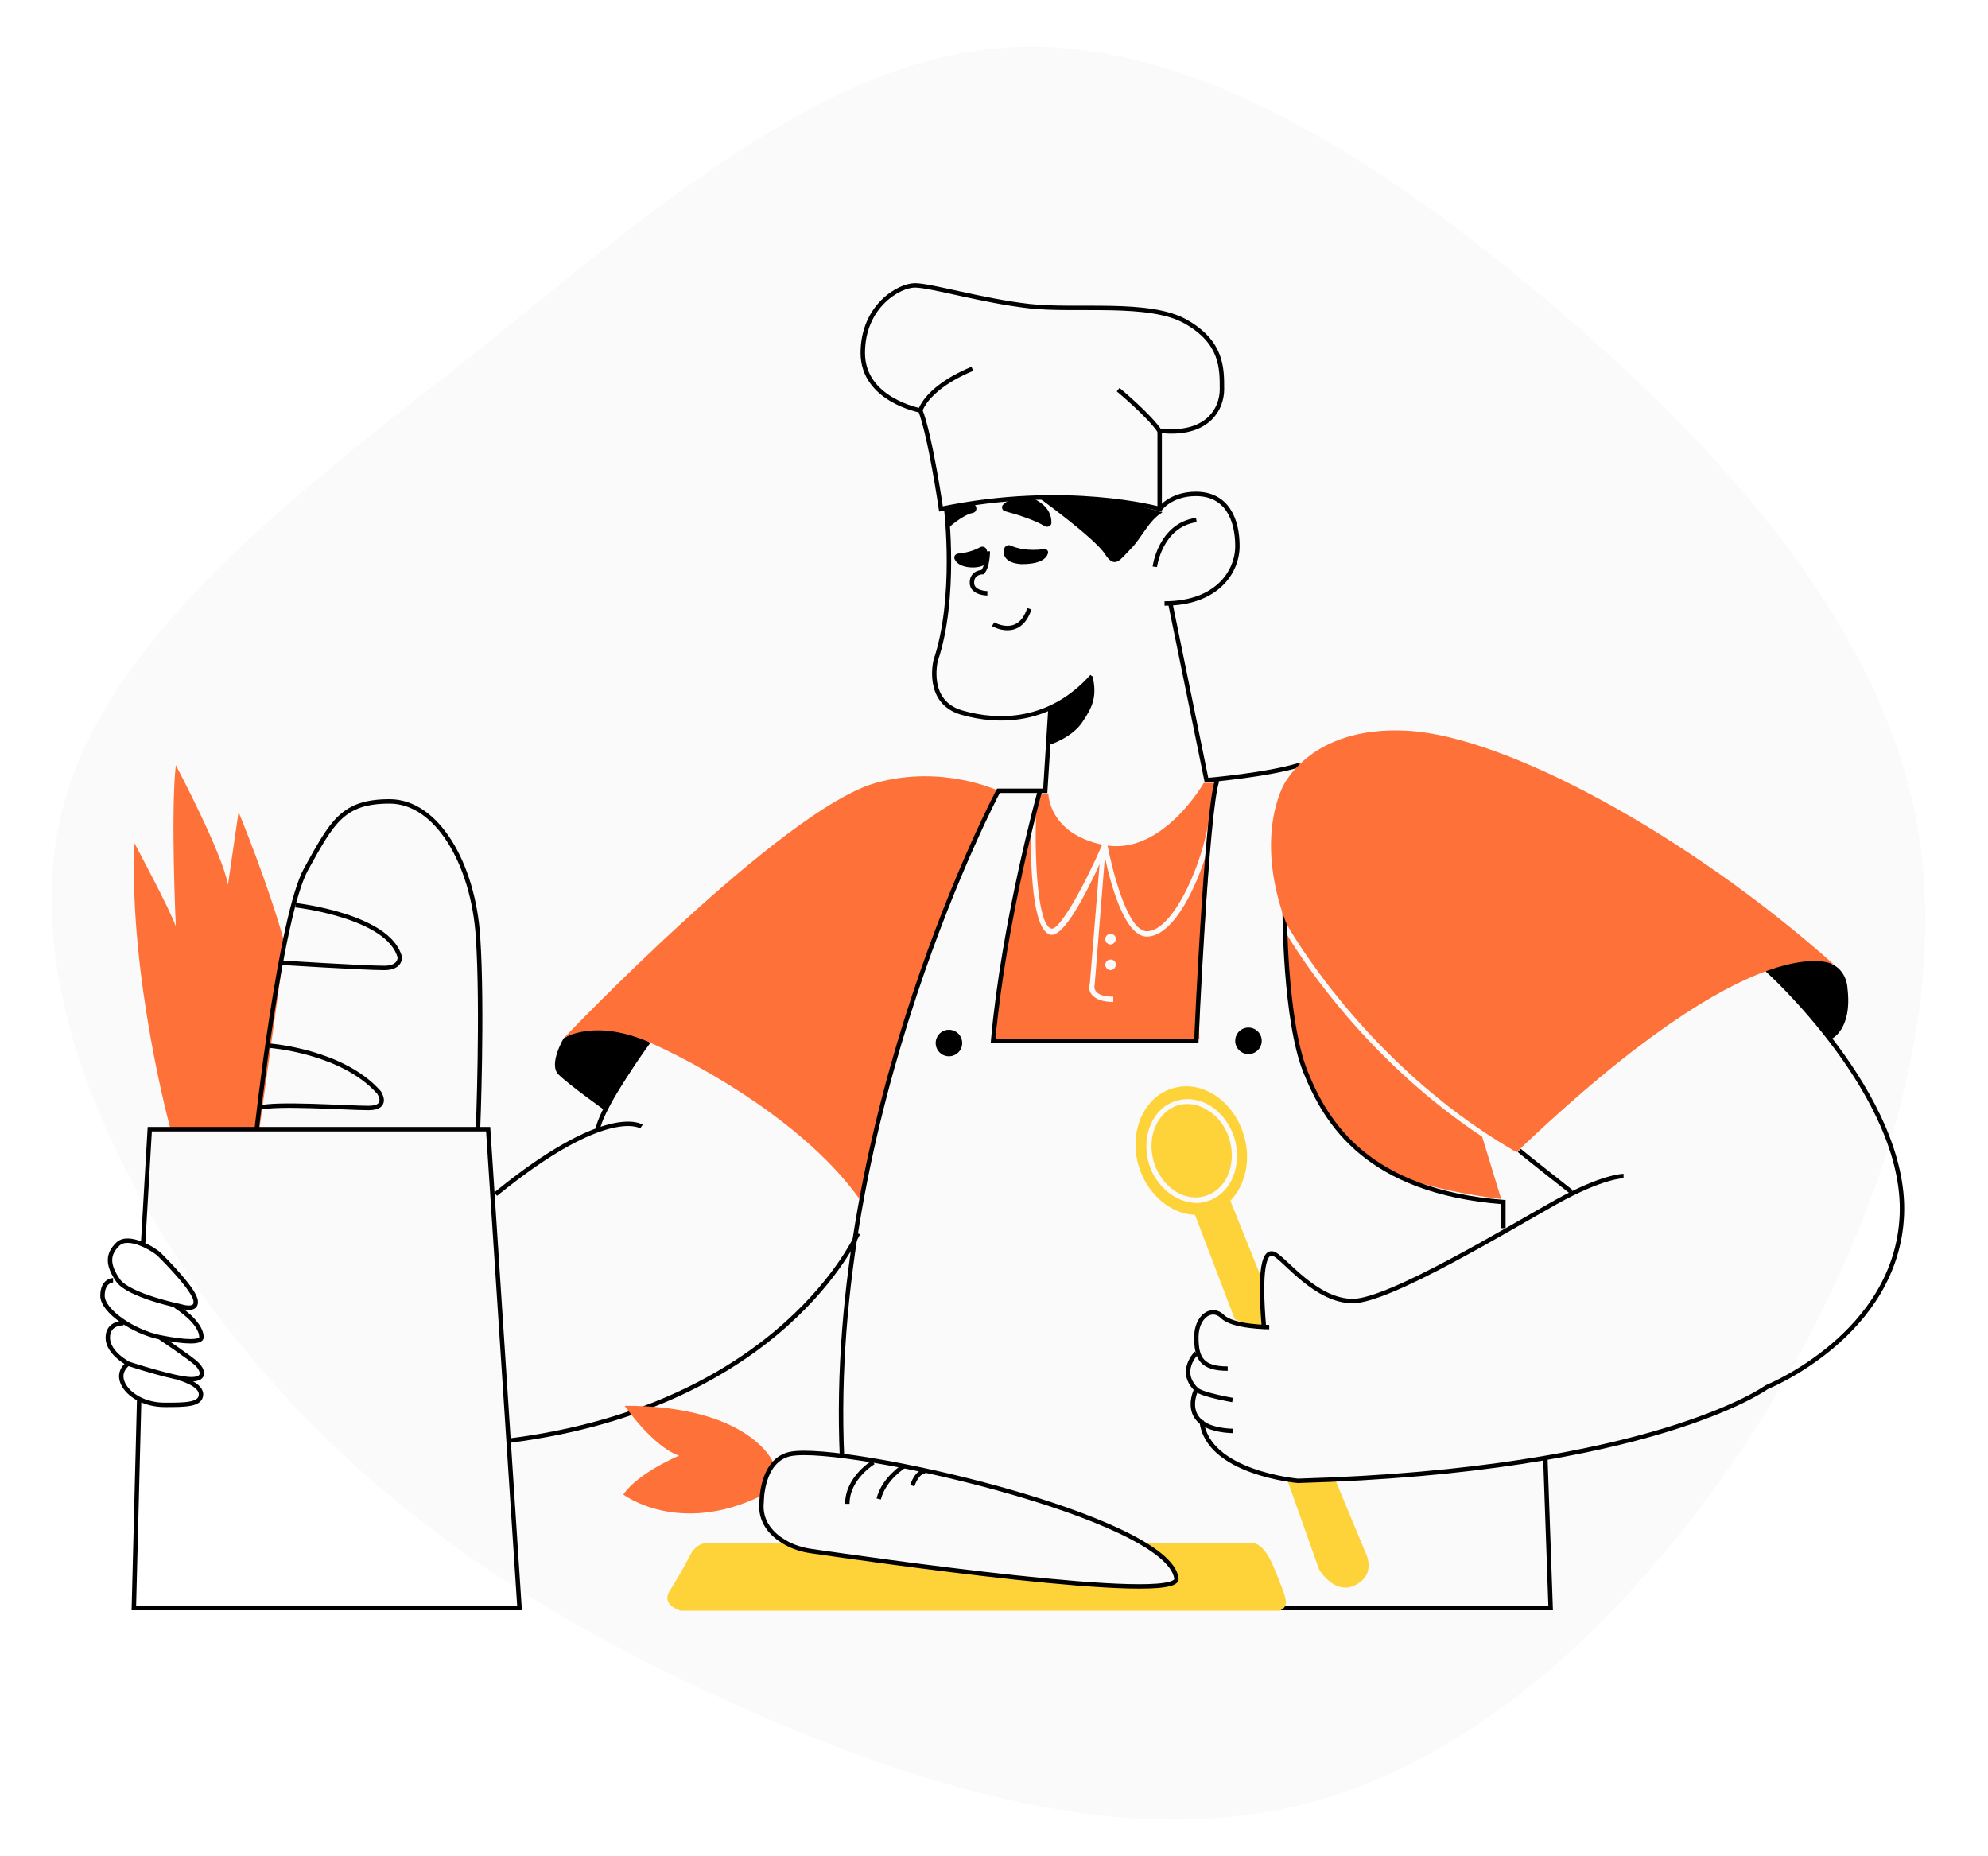
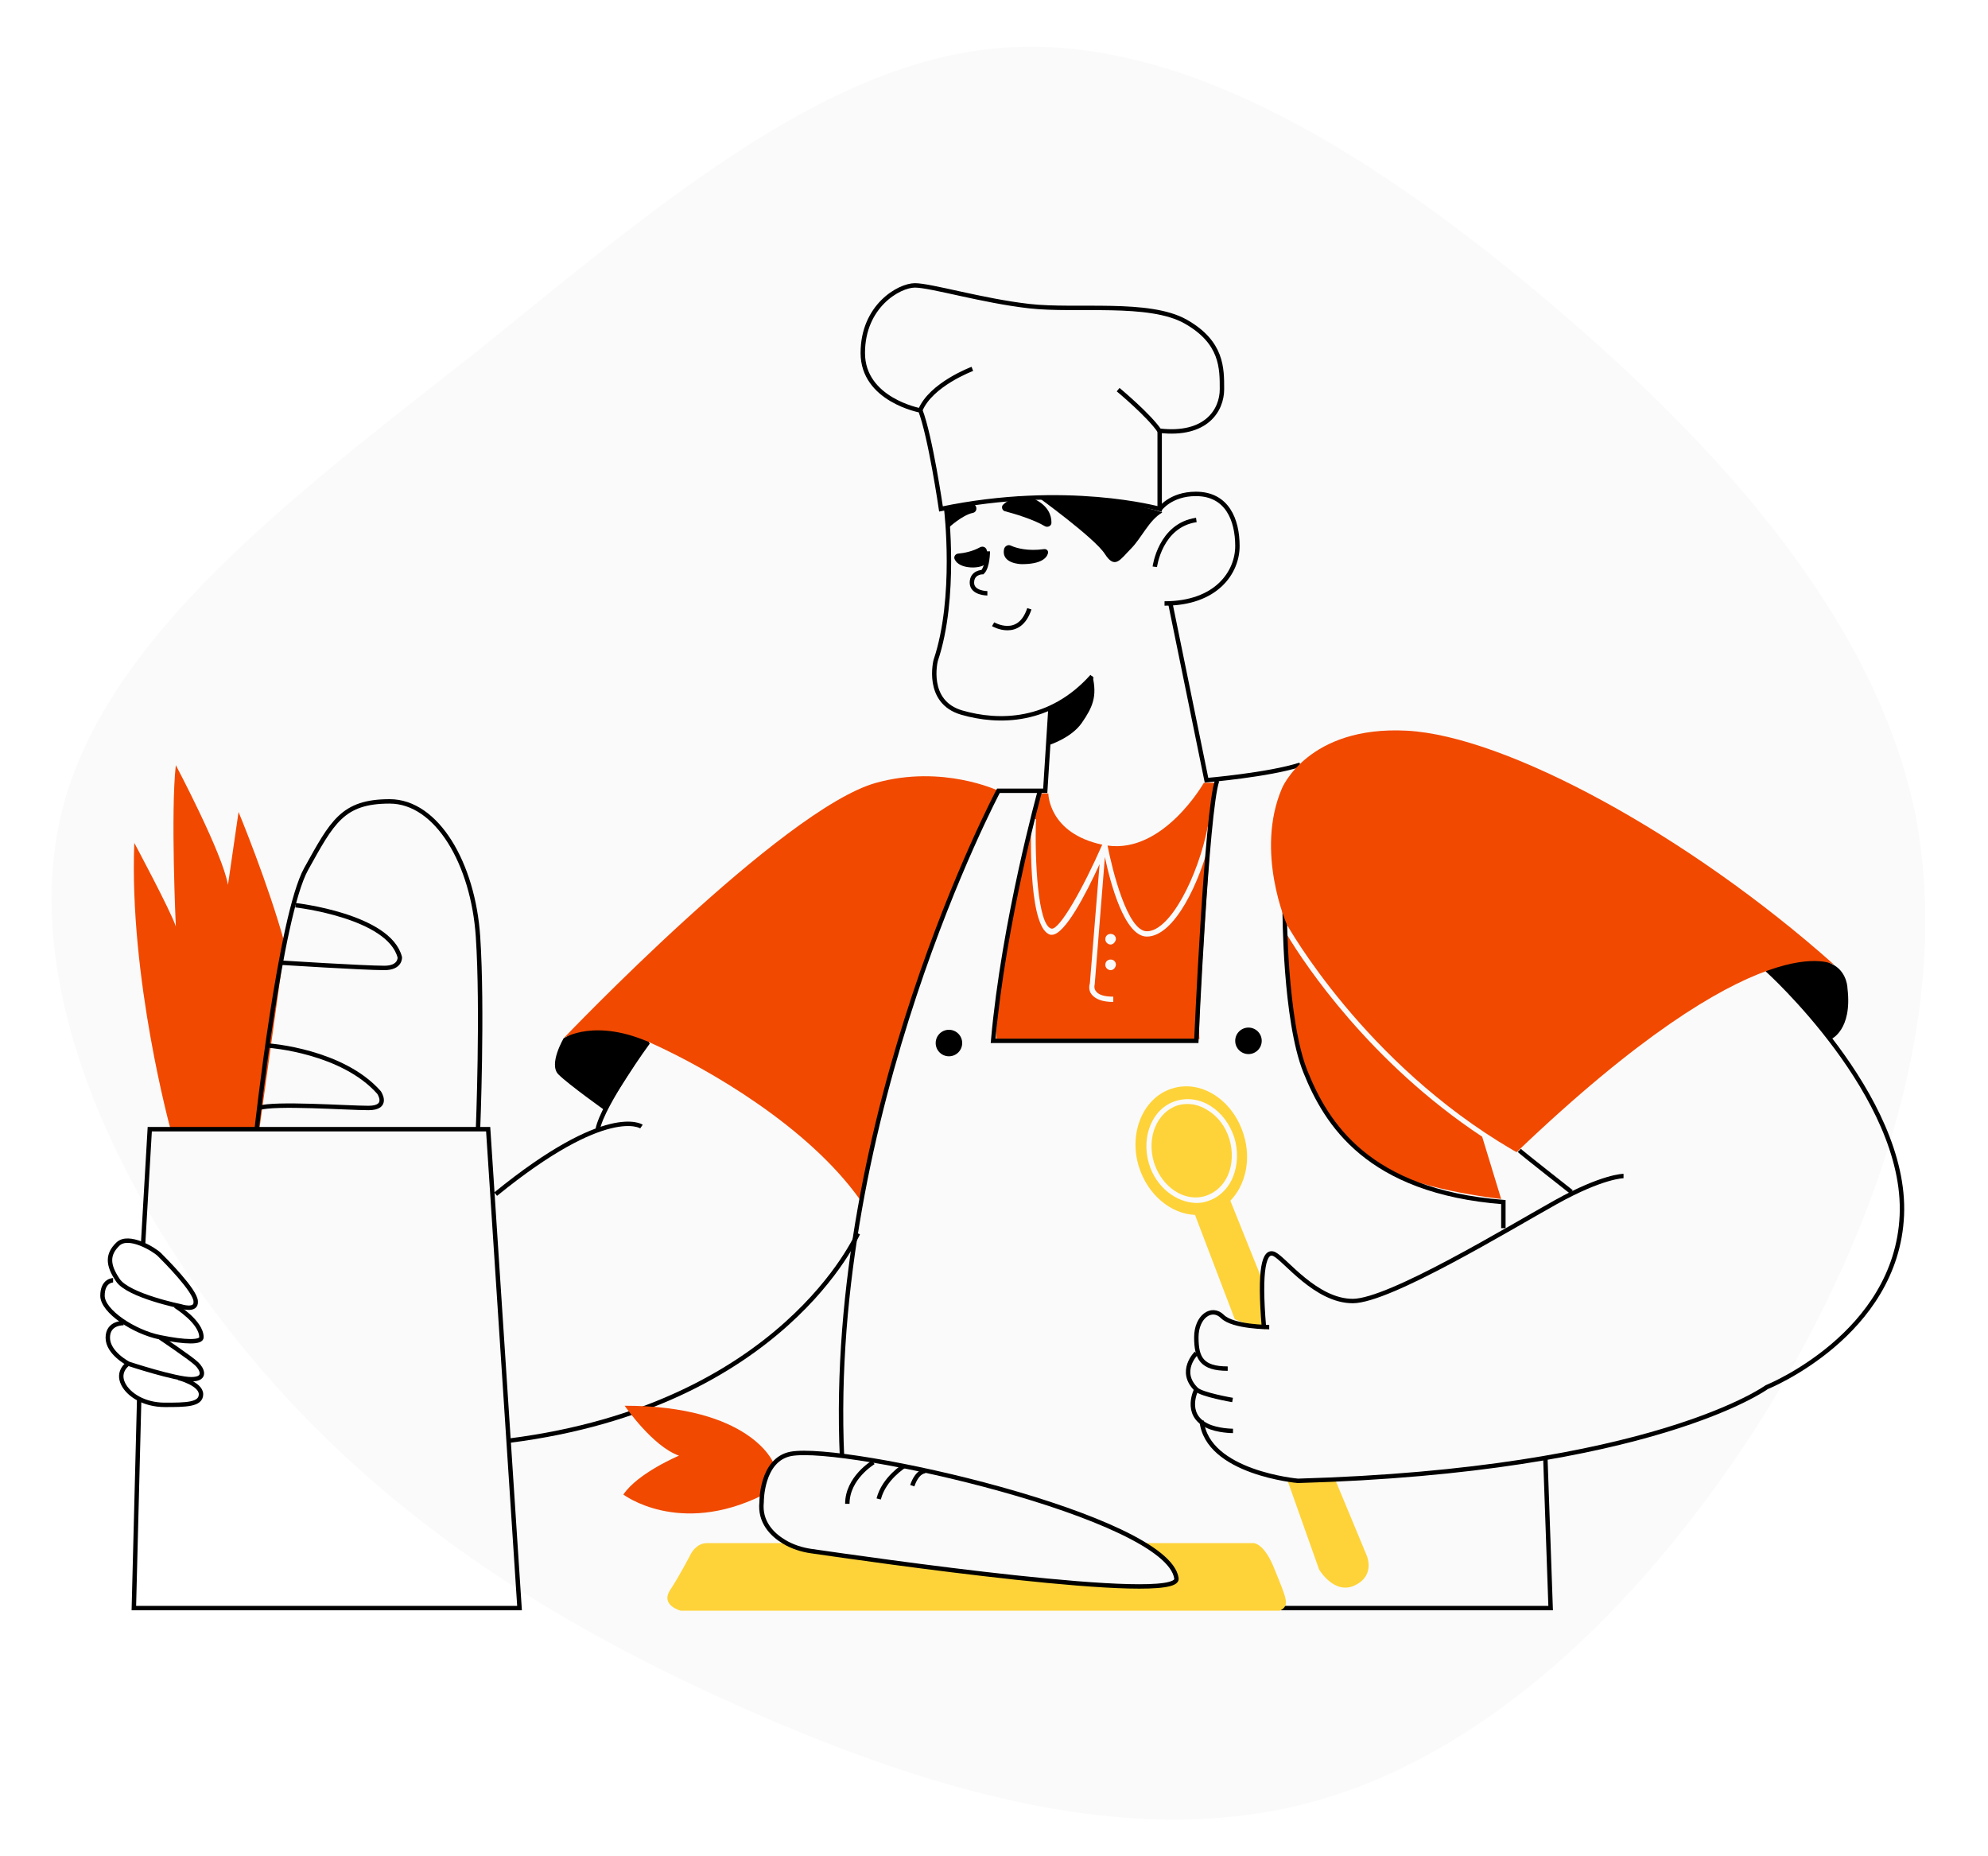
<svg xmlns="http://www.w3.org/2000/svg" version="1.1" id="Capa_1" x="0px" y="0px" viewBox="0 0 450 420" style="enable-background:new 0 0 450 420;" xml:space="preserve">
  <style type="text/css">
	.st0{display:none;}
	.st1{fill:#FAFAFA;}
- 	.st2{fill:#FE7139;}
+ 	.st2{fill:#F14900;}
	.st3{fill:none;stroke:#000000;stroke-miterlimit:10;}
	.st4{fill:#FED339;}
	.st5{fill:#FAFAFA;stroke:#000000;stroke-miterlimit:10;}
</style>
  <g id="Capa_2_1_" class="st0">
</g>
-   <g id="CHICOPAN">
-     <path class="st1" d="M14.1,183.3C24,144.1,66.4,112.2,107.4,80c40.3-32.5,79.1-66.4,119.9-69.2c41.2-3,84.9,25,123.8,58   s73.3,71.6,82.4,115.2c8.6,43.9-7.8,93.3-34,136c-26.5,42.2-62.7,77.6-103.7,88.2c-41.5,10.8-88.1-3.8-130.1-22.7   s-79-42.5-108.9-78.3C26.8,271.4,4,223.2,14.1,183.3z" />
+   <path class="st1" d="M14.1,183.3C24,144.1,66.4,112.2,107.4,80c40.3-32.5,79.1-66.4,119.9-69.2c41.2-3,84.9,25,123.8,58  s73.3,71.6,82.4,115.2c8.6,43.9-7.8,93.3-34,136c-26.5,42.2-62.7,77.6-103.7,88.2c-41.5,10.8-88.1-3.8-130.1-22.7  s-79-42.5-108.9-78.3C26.8,271.4,4,223.2,14.1,183.3z" />
+   <path class="st2" d="M38.6,255.6c0,0-9.4-34.2-8.2-64.8c0,0,8.2,15.3,9.4,18.9c0,0-1.2-25.9,0-36.5c0,0,10.6,20,11.8,27.1l2.4-16.5  c0,0,6.8,16.4,10.5,30l-5.8,41.9L38.6,255.6L38.6,255.6z" />
+   <g>
+     <path class="st2" d="M234.5,185.4c-0.3,9.2,0.4,24.1,3.5,24.8c1.8,0.4,7.2-9.2,11.5-19c-12.2-2.6-12.2-11.6-12.2-11.6h-2.4   c-0.5,2-1,3.9-1.5,5.8H234.5z" />
+     <path class="st2" d="M259.6,210.8c5.3,0,11.6-12.5,13.8-23.7l0.8,0.1c0.4-6,0.7-10,0.7-10h-2.4c0,0-9.1,16-21.8,14.2   C251.8,197,255.2,210.8,259.6,210.8z" />
+     <path class="st2" d="M249.9,193.1L249.9,193.1L249.9,193.1L249.9,193.1z" />
+     <path class="st2" d="M251.4,218.5h0.6H251.4z" />
+     <path class="st2" d="M251.4,212.6h0.6H251.4z" />
+     <path class="st2" d="M274,189.8c-2.4,10-8.2,22.2-14.4,22.2c-5.1,0-8.3-12.3-9.5-18l-2.3,28.8c0,0-0.3,0.9,0.3,1.6   c0.6,0.8,1.9,1.2,3.9,1.2v1.2c-2.4,0-4-0.6-4.9-1.7c-0.8-1-0.5-2.2-0.4-2.5l2.2-27c-3.1,6.8-7.9,16-10.8,16c-0.1,0-0.2,0-0.3,0   c-4.8-1.2-4.5-20.4-4.4-25.5c-8.1,33.1-7.9,49.1-7.9,49.1h46C271.1,231.4,272.9,205.7,274,189.8z M251.4,219.6   c-0.6,0-1.2-0.5-1.2-1.2s0.5-1.2,1.2-1.2s1.2,0.5,1.2,1.2C252.5,219.1,252,219.6,251.4,219.6z M251.4,213.8c-0.6,0-1.2-0.5-1.2-1.2   s0.5-1.2,1.2-1.2s1.2,0.5,1.2,1.2C252.5,213.2,252,213.8,251.4,213.8z" />
+   </g>
+   <path d="M127.6,235c0,0-3.5,5.9-1.2,8.2c2.3,2.3,10.6,8.2,10.6,8.2l10.6-16.5C147.6,235,141.7,226.7,127.6,235z" />
+   <path class="st2" d="M226,179c0,0-12.6-6-27.7-1.8c-21.2,5.9-70.7,57.8-70.7,57.8s7.1-4.7,20,1.2c13,5.9,35.4,18.9,47.1,35.4  C194.8,271.5,204.2,223.2,226,179z" />
+   <path class="st3" d="M214.2,115.3c0,0,2.4,20-2.4,34.2c0,0-2.4,9.4,5.9,11.8s20,2.4,29.5-8.2" />
+   <path class="st3" d="M220.1,83.5c0,0-9.4,3.5-11.8,9.4c0,0-13-2.4-13-13s8.2-15.3,11.8-15.3s15.3,3.5,25.9,4.7  c10.6,1.2,27.1-1.2,35.4,3.5s8.2,10.6,8.2,15.3c0,4.7-3.5,10.6-14.1,9.4v17.7c0,0-21.2-5.9-49.5,0c0,0-2.4-16.5-4.7-22.4" />
+   <path class="st3" d="M253.1,88.2c0,0,7.1,5.9,9.4,9.4" />
+   <path d="M234.8,112.4c0,0,13,9.4,15.3,13s3.5,1.2,5.9-1.2c2.4-2.4,4.1-6.5,7.1-8.2C263.1,115.9,251.8,112.2,234.8,112.4z" />
+   <path class="st3" d="M262.5,115.3c0,0,2.4-3.5,8.2-3.5c7.1,0,9.4,5.9,9.4,11.8c0,5.9-4.7,13-16.5,13" />
+   <path class="st3" d="M261.4,128.3c0,0,1.2-9.4,9.4-10.6" />
+   <path class="st3" d="M237.8,160.1l-1.2,18.9H226c0,0-38.9,73.1-35.4,150.9" />
+   <path class="st3" d="M235.4,179c0,0-8.2,29.5-10.6,56.6h46c0,0,2.3-51.9,4.7-58.9" />
+   <circle cx="214.8" cy="236.1" r="3" />
+   <circle cx="282.6" cy="235.6" r="3" />
+   <path class="st3" d="M146.7,235.9c0,0-10.2,13.9-11.4,19.7" />
+   <path class="st3" d="M145.2,255c0,0-7.7-5.3-33,15.3" />
+   <path class="st3" d="M223.6,124.8c0,0,0,3.5-1.2,4.7c0,0-2.4,0-2.4,2.4s3.5,2.4,3.5,2.4" />
+   <path class="st3" d="M224.8,141.3c0,0,5.9,3.5,8.2-3.5" />
+   <path d="M237.3,168.7c0,0,5.2-1.6,7.6-5.1c2.4-3.5,3.5-5.9,2.4-10.6c0,0-5.9,7.1-9.4,7.1L237.3,168.7z" />
+   <path d="M414.5,235.2c0,0,4.8-2,3.7-11.4c0,0,0-3.5-3-5.3c0,0-13.6-7.7-18.3-1.8C396.9,216.7,407.3,226.6,414.5,235.2z" />
+   <path class="st3" d="M264.9,136.5l8.2,40.1c0,0,14.1-1.2,21.2-3.5" />
+   <path class="st2" d="M291.4,211.7c-0.7,35.3,13.1,45.7,20.1,51.5c7.1,5.9,28.3,8.2,28.3,8.2l-4.3-14.1  C310.1,240.5,295.3,218.2,291.4,211.7z" />
+   <path class="st3" d="M355.7,269.8c0,0-11.2-8.8-11.8-9.4" />
+   <g>
    <g>
-       <path class="st2" d="M38.6,255.6c0,0-9.4-34.2-8.2-64.8c0,0,8.2,15.3,9.4,18.9c0,0-1.2-25.9,0-36.5c0,0,10.6,20,11.8,27.1    l2.4-16.5c0,0,6.8,16.4,10.5,30l-5.8,41.9L38.6,255.6L38.6,255.6z" />
-       <g>
-         <path class="st2" d="M234.5,185.4c-0.3,9.2,0.4,24.1,3.5,24.8c1.8,0.4,7.2-9.2,11.5-19c-12.2-2.6-12.2-11.6-12.2-11.6h-2.4     c-0.5,2-1,3.9-1.5,5.8L234.5,185.4z" />
-         <path class="st2" d="M259.6,210.8c5.3,0,11.6-12.5,13.8-23.7l0.8,0.1c0.4-6,0.7-10,0.7-10h-2.4c0,0-9.1,16-21.8,14.2     C251.8,197,255.2,210.8,259.6,210.8z" />
-         <path class="st2" d="M249.9,193.1C249.9,193.1,249.9,193.1,249.9,193.1C249.9,193.1,249.9,193.1,249.9,193.1L249.9,193.1z" />
-         <path class="st2" d="M251.4,218.5h0.6H251.4z" />
-         <path class="st2" d="M251.4,212.6h0.6H251.4z" />
-         <path class="st2" d="M274,189.8c-2.4,10-8.2,22.2-14.4,22.2c-5.1,0-8.3-12.3-9.5-18l-2.3,28.8c0,0-0.3,0.9,0.3,1.6     c0.6,0.8,1.9,1.2,3.9,1.2v1.2c-2.4,0-4-0.6-4.9-1.7c-0.8-1-0.5-2.2-0.4-2.5l2.2-27c-3.1,6.8-7.9,16-10.8,16c-0.1,0-0.2,0-0.3,0     c-4.8-1.2-4.5-20.4-4.4-25.5c-8.1,33.1-7.9,49.1-7.9,49.1h46C271.1,231.4,272.9,205.7,274,189.8z M251.4,219.6     c-0.6,0-1.2-0.5-1.2-1.2s0.5-1.2,1.2-1.2s1.2,0.5,1.2,1.2C252.5,219.1,252,219.6,251.4,219.6z M251.4,213.8     c-0.6,0-1.2-0.5-1.2-1.2s0.5-1.2,1.2-1.2s1.2,0.5,1.2,1.2C252.5,213.2,252,213.8,251.4,213.8z" />
-       </g>
-       <path d="M127.6,235c0,0-3.5,5.9-1.2,8.2s10.6,8.2,10.6,8.2l10.6-16.5C147.6,235,141.7,226.7,127.6,235z" />
-       <path class="st2" d="M226,179c0,0-12.6-6-27.7-1.8c-21.2,5.9-70.7,57.8-70.7,57.8s7.1-4.7,20,1.2c13,5.9,35.4,18.9,47.1,35.4    C194.8,271.5,204.2,223.2,226,179z" />
-       <path class="st3" d="M214.2,115.3c0,0,2.4,20-2.4,34.2c0,0-2.4,9.4,5.9,11.8s20,2.4,29.5-8.2" />
-       <path class="st3" d="M220.1,83.5c0,0-9.4,3.5-11.8,9.4c0,0-13-2.4-13-13s8.2-15.3,11.8-15.3s15.3,3.5,25.9,4.7    c10.6,1.2,27.1-1.2,35.4,3.5s8.2,10.6,8.2,15.3c0,4.7-3.5,10.6-14.1,9.4v17.7c0,0-21.2-5.9-49.5,0c0,0-2.4-16.5-4.7-22.4" />
-       <path class="st3" d="M253.1,88.2c0,0,7.1,5.9,9.4,9.4" />
-       <path d="M234.8,112.4c0,0,13,9.4,15.3,13s3.5,1.2,5.9-1.2c2.4-2.4,4.1-6.5,7.1-8.2C263.1,115.9,251.8,112.2,234.8,112.4z" />
-       <path class="st3" d="M262.5,115.3c0,0,2.4-3.5,8.2-3.5c7.1,0,9.4,5.9,9.4,11.8s-4.7,13-16.5,13" />
-       <path class="st3" d="M261.4,128.3c0,0,1.2-9.4,9.4-10.6" />
-       <path class="st3" d="M237.8,160.1l-1.2,18.9H226c0,0-38.9,73.1-35.4,150.9" />
-       <path class="st3" d="M235.4,179c0,0-8.2,29.5-10.6,56.6h46c0,0,2.3-51.9,4.7-58.9" />
-       <circle cx="214.8" cy="236.1" r="3" />
-       <circle cx="282.6" cy="235.6" r="3" />
-       <path class="st3" d="M146.7,235.9c0,0-10.2,13.9-11.4,19.7" />
-       <path class="st3" d="M145.2,255c0,0-7.7-5.3-33,15.3" />
-       <path class="st3" d="M223.6,124.8c0,0,0,3.5-1.2,4.7c0,0-2.4,0-2.4,2.4s3.5,2.4,3.5,2.4" />
-       <path class="st3" d="M224.8,141.3c0,0,5.9,3.5,8.2-3.5" />
-       <path d="M237.3,168.7c0,0,5.2-1.6,7.6-5.1c2.4-3.5,3.5-5.9,2.4-10.6c0,0-5.9,7.1-9.4,7.1L237.3,168.7z" />
-       <path d="M414.5,235.2c0,0,4.8-2,3.7-11.4c0,0,0-3.5-3-5.3c0,0-13.6-7.7-18.3-1.8C396.9,216.7,407.3,226.6,414.5,235.2z" />
-       <path class="st3" d="M264.9,136.5l8.2,40.1c0,0,14.1-1.2,21.2-3.5" />
-       <path class="st2" d="M291.4,211.7c-0.7,35.3,13.1,45.7,20.1,51.5c7.1,5.9,28.3,8.2,28.3,8.2l-4.3-14.1    C310.1,240.5,295.3,218.2,291.4,211.7z" />
-       <path class="st3" d="M355.7,269.8c0,0-11.2-8.8-11.8-9.4" />
-       <g>
-         <g>
-           <path class="st4" d="M286.2,299.8c-0.5-2.4-0.7-10.6-0.7-10.6l-7-17.4c3.4-3.5,4.8-9.3,3-15c-2.4-7.8-9.6-12.5-16.2-10.4      c-6.5,2-9.9,10-7.5,17.7c2,6.4,7.3,10.7,12.7,10.9l9,23.6c2.4,1.2,6.5,1.8,6.5,1.8S286.7,302.2,286.2,299.8z M260.1,263.5      c-1.9-6.3,0.8-12.7,6.1-14.3c2.6-0.8,5.4-0.4,7.9,1.2c2.5,1.6,4.3,4.1,5.3,7.1c0.9,3,0.8,6.2-0.3,8.9c-1.1,2.7-3.2,4.7-5.8,5.5      c-0.8,0.3-1.7,0.4-2.5,0.4C266.2,272.2,261.7,268.7,260.1,263.5z" />
-           <path class="st4" d="M272.9,270.7c2.2-0.7,4.1-2.4,5.1-4.8c1-2.4,1.1-5.3,0.3-8s-2.5-5.1-4.8-6.5c-1.5-1-3.1-1.5-4.7-1.5      c-0.8,0-1.5,0.1-2.2,0.3c-4.7,1.5-7.1,7.2-5.4,12.9C263,268.8,268.2,272.2,272.9,270.7z" />
-         </g>
-         <path class="st4" d="M302.3,335.1l6.9,16.6c0,0,2.4,4.7-2.4,7.1c-4.7,2.4-8.2-3.5-8.2-3.5l-7.1-20L302.3,335.1z" />
-         <path class="st3" d="M400,219.5c0,0,31.7,28.5,30.5,55.6c-1.2,27.1-30.6,38.9-30.6,38.9s-25.9,18.9-106.1,21.2     c0,0-20.6-1.8-21.8-13.6" />
-         <path class="st3" d="M367.5,266.2c0,0-4.7,0-15.3,5.9s-37.7,22.4-46,22.4s-15.3-9.4-17.7-10.6s-3.5,3.5-2.4,16.5" />
-         <path class="st3" d="M287.3,300.4c0,0-8.2,0-10.6-2.4s-5.9,0-5.9,4.7s1.2,7.1,7.1,7.1" />
-         <path class="st3" d="M270.8,306.3c0,0-4.2,4.1,0,8.2c1.2,1.2,8.2,2.4,8.2,2.4" />
-         <path class="st3" d="M270.8,314.5c0,0-2.9,5.6,2.4,8.2c2.4,1.2,5.9,1.2,5.9,1.2" />
-       </g>
-       <path class="st3" d="M290.8,206.1c0,0,0,24.8,4.7,36.5s14.1,27.1,44.8,29.5v5.9" />
-       <path class="st2" d="M318.5,165.4c-22.4-1.2-28.3,13-28.3,13c-6.2,14.4,1.1,30.9,1.1,30.9c0.2,0.3,17.4,31.3,51.1,51l0,0l0.9,0.5    c55.4-53,71.9-42.4,71.9-42.4C382.2,189,340.9,166.6,318.5,165.4z" />
-       <polyline class="st3" points="349.8,329.9 351,364 289.1,364   " />
-       <g>
-         <path class="st3" d="M40.9,295.7c0,0-11.8-2.4-14.2-5.9c-2.4-3.5-2.4-5.9,0-8.2s8.2,1.2,9.4,2.4s8.2,8.2,8.2,10.6     C44.5,296.9,40.9,295.7,40.9,295.7z" />
-         <path class="st3" d="M25.6,289.8c0,0-2.4,0-2.4,3.5s7.1,8.2,13,9.4c5.9,1.2,9.4,1.2,9.4,0c0-3.5-5.9-7.1-5.9-7.1" />
-         <path class="st3" d="M28,299.5c0,0-3.6-0.2-3.6,3.3s4.7,5.9,4.7,5.9s10.6,3.5,14.2,3.5s2.4-2.4,1.2-3.5c-1.2-1.2-8.2-5.9-8.2-5.9     " />
-         <path class="st3" d="M29.1,308.6c0,0-2.7,1.7-1.2,4.7c1.2,2.4,4.7,4.7,9.4,4.7s8.2,0,8.2-2.4s-5.1-3.7-5.1-3.7" />
-         <polyline class="st3" points="31.5,316.9 30.3,364 117.6,364 110.5,255.6 33.9,255.6 32.4,281.4    " />
-       </g>
-       <g>
-         <path class="st3" d="M58.1,255.7c0,0,5.3-48.4,11.2-59c5.9-10.6,8.2-15.3,18.9-15.3s18.9,14.1,20,30.6s0,43.6,0,43.6" />
-         <path class="st3" d="M66.9,204.9c0,0,21.2,2.4,23.6,11.8c0,0,0.2,2.4-3.5,2.4c-4.7,0-23.6-1.2-23.6-1.2" />
-         <path class="st3" d="M61,236.7c0,0,16.5,1.2,24.8,10.6c0,0,2.4,3.5-2.4,3.5s-21.2-1.2-24.8,0" />
-       </g>
-       <path class="st3" d="M194.2,279.2c0,0-16.9,39-78.9,46.9" />
-       <path class="st4" d="M160,349.3c1.2,0,123.8,0,123.8,0s2.4,0,4.7,5.9c2.8,6.9,3.5,8.2,1.2,9.4H154.1c0,0-4.7-1.2-2.4-4.7    s4.7-8.2,4.7-8.2S157.6,349.3,160,349.3z" />
-       <path class="st2" d="M175,331c0,0-5.2-12.8-33.6-12.8c0,0,6.3,9.2,12.3,11.3c0,0-9.3,3.9-12.6,8.8c0,0,12.5,9.5,31.4,0.2    C172.5,338.5,172.8,334.7,175,331z" />
-       <path class="st5" d="M172.4,340c0,0-0.1-9.6,6.6-10.9c12.3-2.3,85.4,14.2,87.3,28.2c0.8,5.9-70.2-4.4-82.7-6.2    c-2.1-0.3-4.3-1-6.1-2.1C174.8,347.4,171.9,344.5,172.4,340z" />
-       <path class="st3" d="M197.7,331c0,0-5.9,3.5-5.9,9.4" />
-       <path class="st3" d="M204.7,331.8c0,0-4.6,2.8-5.8,7.5" />
-       <path class="st3" d="M209.5,333c0,0-1.8-0.2-3,3.3" />
-       <path d="M228.8,123.5c1.3,0.6,3.9,1.3,7.5,0.8c0.6-0.1,1.1,0.4,0.9,1c-0.3,1-1.5,2.4-5.9,2.4c0,0-4.8,0-4-3.5    C227.5,123.6,228.2,123.2,228.8,123.5z" />
-       <path d="M221.8,123.9c0.7-0.4,1.5,0,1.6,0.8c0.2,1.1,0.2,2.4-0.4,3c-1.1,1.1-5.9,1.2-6.9-1.1c-0.3-0.6,0.2-1.3,0.9-1.3    C218.2,125.2,220.2,124.8,221.8,123.9z" />
-       <path d="M227.4,115.7c2.3,0.6,6.6,1.9,9.1,3.4c0.7,0.4,1.6-0.1,1.5-0.9c0-1.5-0.7-3.7-3.8-5.2c-3.1-1.6-5.8,0-7.1,1.2    C226.6,114.6,226.8,115.5,227.4,115.7z" />
-       <path d="M214.8,119.4c0,0,3-2.8,5.4-3.3c1-0.2,1.1-1.5,0.2-2c-0.7-0.3-1.7,0.6-3.3,0.6h-2.4V119.4z" />
+       <path class="st4" d="M286.2,299.8c-0.5-2.4-0.7-10.6-0.7-10.6l-7-17.4c3.4-3.5,4.8-9.3,3-15c-2.4-7.8-9.6-12.5-16.2-10.4    c-6.5,2-9.9,10-7.5,17.7c2,6.4,7.3,10.7,12.7,10.9l9,23.6c2.4,1.2,6.5,1.8,6.5,1.8S286.7,302.2,286.2,299.8z M260.1,263.5    c-1.9-6.3,0.8-12.7,6.1-14.3c2.6-0.8,5.4-0.4,7.9,1.2c2.5,1.6,4.3,4.1,5.3,7.1c0.9,3,0.8,6.2-0.3,8.9c-1.1,2.7-3.2,4.7-5.8,5.5    c-0.8,0.3-1.7,0.4-2.5,0.4C266.2,272.2,261.7,268.7,260.1,263.5z" />
+       <path class="st4" d="M272.9,270.7c2.2-0.7,4.1-2.4,5.1-4.8s1.1-5.3,0.3-8c-0.8-2.7-2.5-5.1-4.8-6.5c-1.5-1-3.1-1.5-4.7-1.5    c-0.8,0-1.5,0.1-2.2,0.3c-4.7,1.5-7.1,7.2-5.4,12.9C263,268.8,268.2,272.2,272.9,270.7z" />
    </g>
+     <path class="st4" d="M302.3,335.1l6.9,16.6c0,0,2.4,4.7-2.4,7.1c-4.7,2.4-8.2-3.5-8.2-3.5l-7.1-20L302.3,335.1z" />
+     <path class="st3" d="M400,219.5c0,0,31.7,28.5,30.5,55.6S399.9,314,399.9,314s-25.9,18.9-106.1,21.2c0,0-20.6-1.8-21.8-13.6" />
+     <path class="st3" d="M367.5,266.2c0,0-4.7,0-15.3,5.9s-37.7,22.4-46,22.4s-15.3-9.4-17.7-10.6s-3.5,3.5-2.4,16.5" />
+     <path class="st3" d="M287.3,300.4c0,0-8.2,0-10.6-2.4s-5.9,0-5.9,4.7s1.2,7.1,7.1,7.1" />
+     <path class="st3" d="M270.8,306.3c0,0-4.2,4.1,0,8.2c1.2,1.2,8.2,2.4,8.2,2.4" />
+     <path class="st3" d="M270.8,314.5c0,0-2.9,5.6,2.4,8.2c2.4,1.2,5.9,1.2,5.9,1.2" />
  </g>
+   <path class="st3" d="M290.8,206.1c0,0,0,24.8,4.7,36.5s14.1,27.1,44.8,29.5v5.9" />
+   <path class="st2" d="M318.5,165.4c-22.4-1.2-28.3,13-28.3,13c-6.2,14.4,1.1,30.9,1.1,30.9c0.2,0.3,17.4,31.3,51.1,51l0,0l0.9,0.5  c55.4-53,71.9-42.4,71.9-42.4C382.2,189,340.9,166.6,318.5,165.4z" />
+   <polyline class="st3" points="349.8,329.9 351,364 289.1,364 " />
+   <g>
+     <path class="st3" d="M40.9,295.7c0,0-11.8-2.4-14.2-5.9s-2.4-5.9,0-8.2s8.2,1.2,9.4,2.4s8.2,8.2,8.2,10.6   C44.5,296.9,40.9,295.7,40.9,295.7z" />
+     <path class="st3" d="M25.6,289.8c0,0-2.4,0-2.4,3.5s7.1,8.2,13,9.4c5.9,1.2,9.4,1.2,9.4,0c0-3.5-5.9-7.1-5.9-7.1" />
+     <path class="st3" d="M28,299.5c0,0-3.6-0.2-3.6,3.3s4.7,5.9,4.7,5.9s10.6,3.5,14.2,3.5s2.4-2.4,1.2-3.5c-1.2-1.2-8.2-5.9-8.2-5.9" />
+     <path class="st3" d="M29.1,308.6c0,0-2.7,1.7-1.2,4.7c1.2,2.4,4.7,4.7,9.4,4.7s8.2,0,8.2-2.4s-5.1-3.7-5.1-3.7" />
+     <polyline class="st3" points="31.5,316.9 30.3,364 117.6,364 110.5,255.6 33.9,255.6 32.4,281.4  " />
+   </g>
+   <g>
+     <path class="st3" d="M58.1,255.7c0,0,5.3-48.4,11.2-59c5.9-10.6,8.2-15.3,18.9-15.3s18.9,14.1,20,30.6s0,43.6,0,43.6" />
+     <path class="st3" d="M66.9,204.9c0,0,21.2,2.4,23.6,11.8c0,0,0.2,2.4-3.5,2.4c-4.7,0-23.6-1.2-23.6-1.2" />
+     <path class="st3" d="M61,236.7c0,0,16.5,1.2,24.8,10.6c0,0,2.4,3.5-2.4,3.5s-21.2-1.2-24.8,0" />
+   </g>
+   <path class="st3" d="M194.2,279.2c0,0-16.9,39-78.9,46.9" />
+   <path class="st4" d="M160,349.3c1.2,0,123.8,0,123.8,0s2.4,0,4.7,5.9c2.8,6.9,3.5,8.2,1.2,9.4H154.1c0,0-4.7-1.2-2.4-4.7  s4.7-8.2,4.7-8.2S157.6,349.3,160,349.3z" />
+   <path class="st2" d="M175,331c0,0-5.2-12.8-33.6-12.8c0,0,6.3,9.2,12.3,11.3c0,0-9.3,3.9-12.6,8.8c0,0,12.5,9.5,31.4,0.2  C172.5,338.5,172.8,334.7,175,331z" />
+   <path class="st5" d="M172.4,340c0,0-0.1-9.6,6.6-10.9c12.3-2.3,85.4,14.2,87.3,28.2c0.8,5.9-70.2-4.4-82.7-6.2  c-2.1-0.3-4.3-1-6.1-2.1C174.8,347.4,171.9,344.5,172.4,340z" />
+   <path class="st3" d="M197.7,331c0,0-5.9,3.5-5.9,9.4" />
+   <path class="st3" d="M204.7,331.8c0,0-4.6,2.8-5.8,7.5" />
+   <path class="st3" d="M209.5,333c0,0-1.8-0.2-3,3.3" />
+   <path d="M228.8,123.5c1.3,0.6,3.9,1.3,7.5,0.8c0.6-0.1,1.1,0.4,0.9,1c-0.3,1-1.5,2.4-5.9,2.4c0,0-4.8,0-4-3.5  C227.5,123.6,228.2,123.2,228.8,123.5z" />
+   <path d="M221.8,123.9c0.7-0.4,1.5,0,1.6,0.8c0.2,1.1,0.2,2.4-0.4,3c-1.1,1.1-5.9,1.2-6.9-1.1c-0.3-0.6,0.2-1.3,0.9-1.3  C218.2,125.2,220.2,124.8,221.8,123.9z" />
+   <path d="M227.4,115.7c2.3,0.6,6.6,1.9,9.1,3.4c0.7,0.4,1.6-0.1,1.5-0.9c0-1.5-0.7-3.7-3.8-5.2c-3.1-1.6-5.8,0-7.1,1.2  C226.6,114.6,226.8,115.5,227.4,115.7z" />
+   <path d="M214.8,119.4c0,0,3-2.8,5.4-3.3c1-0.2,1.1-1.5,0.2-2c-0.7-0.3-1.7,0.6-3.3,0.6h-2.4v4.7H214.8z" />
  <g id="CHICAPASTEL">
</g>
  <g id="CHICAMOBIL">
</g>
  <g id="CHICOREVIEW">
</g>
  <g id="CHICAESTADISTICAS">
</g>
  <g id="HAMBURGUESA">
</g>
  <g id="PIZZA">
</g>
  <g id="TACO">
</g>
  <g id="POKE">
</g>
  <g id="INDIO">
</g>
</svg>
